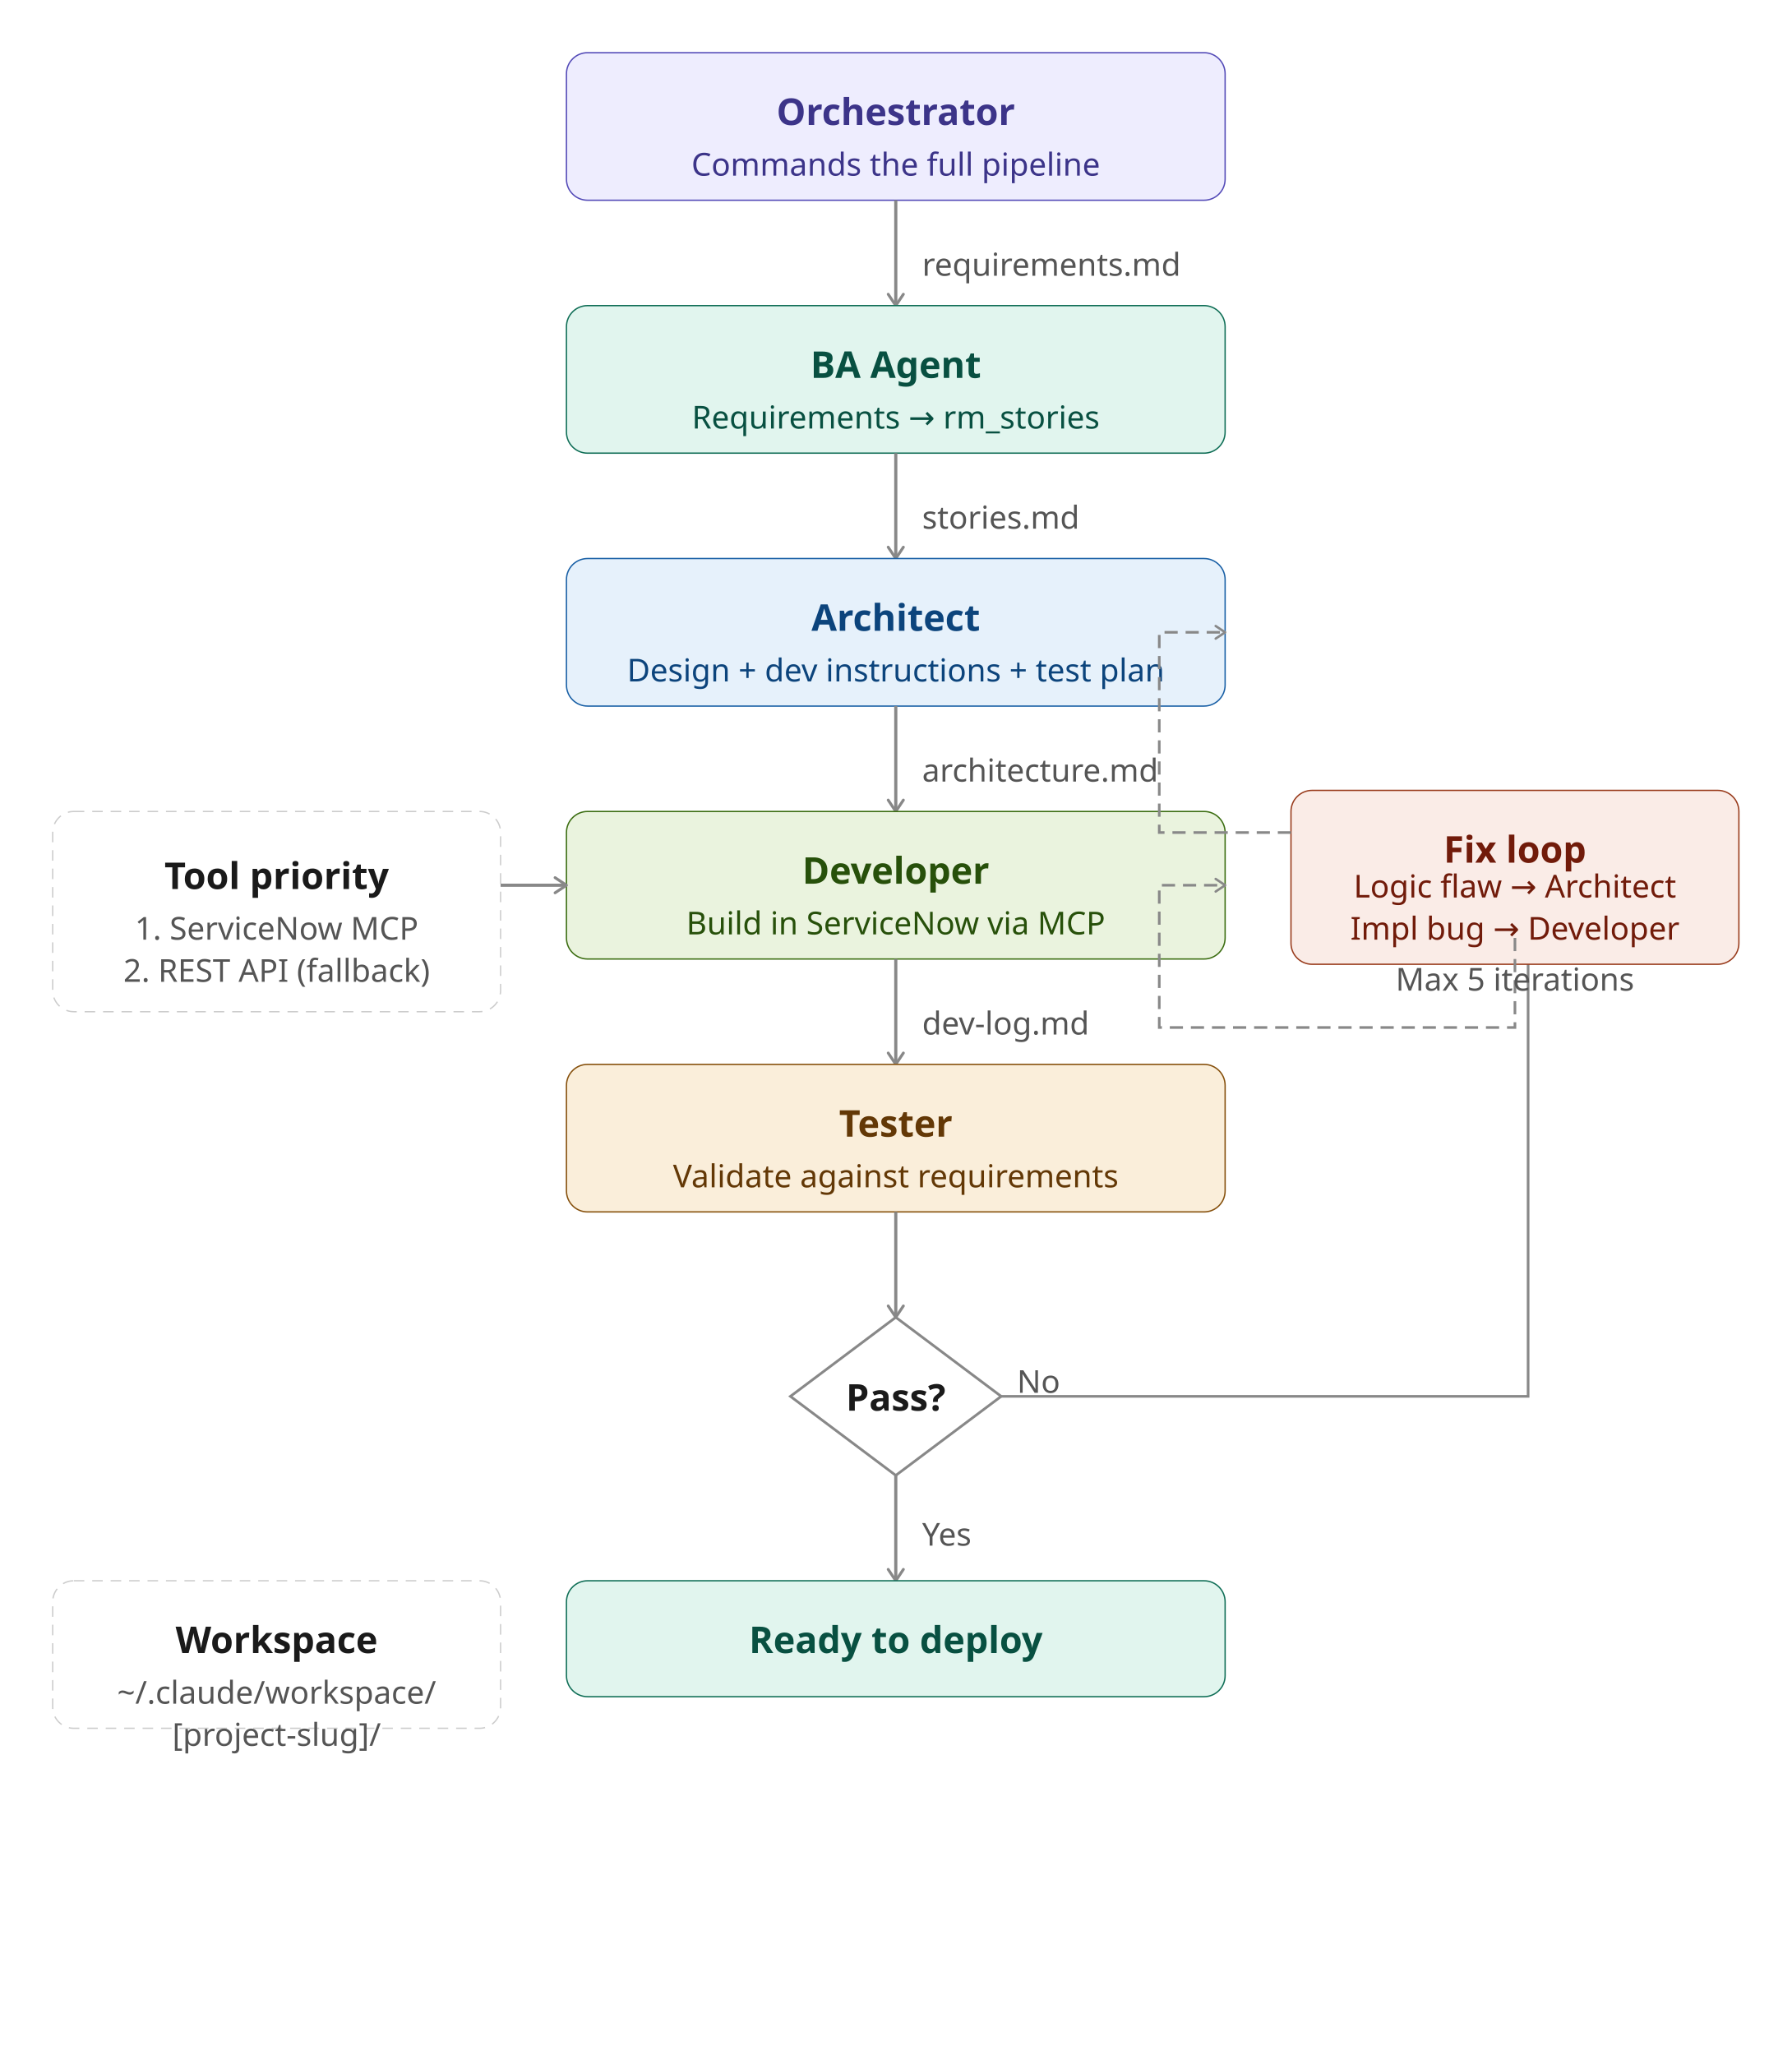
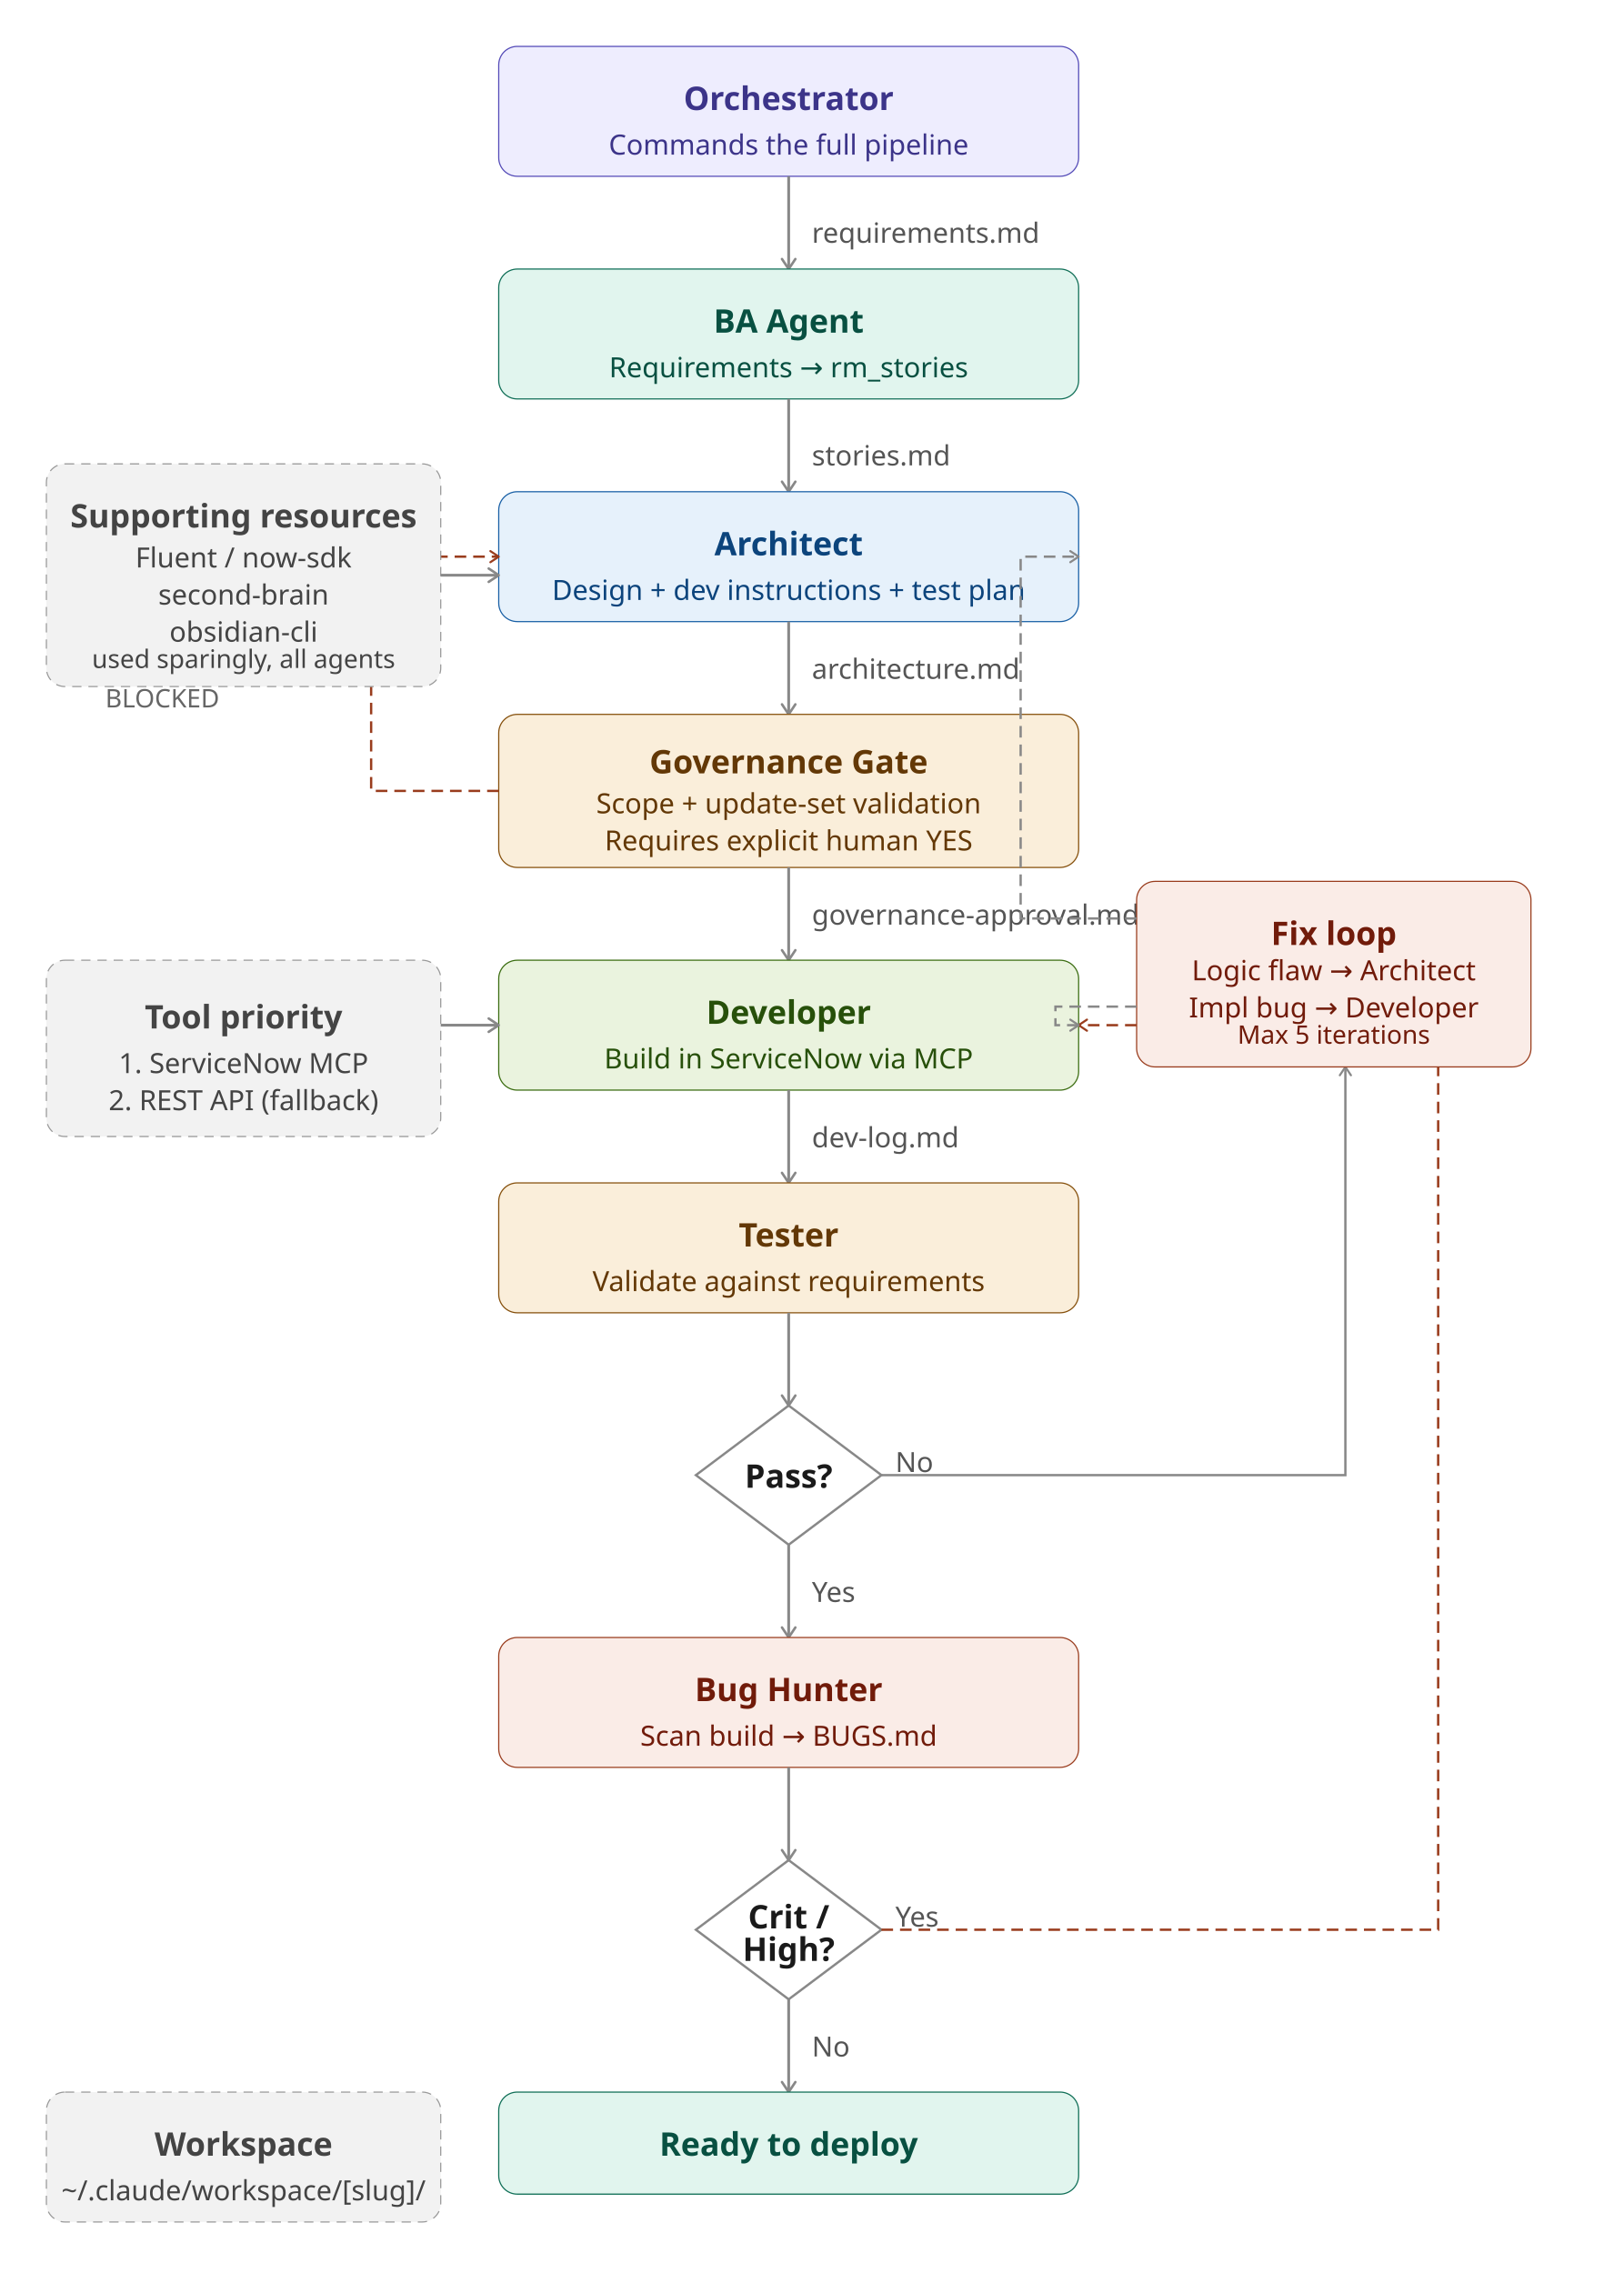
- <svg xmlns="http://www.w3.org/2000/svg" width="100%" viewBox="0 0 680 780" role="img">
+ <svg xmlns="http://www.w3.org/2000/svg" width="100%" viewBox="0 0 700 980" role="img">
  <defs>
    <marker id="arrow" viewBox="0 0 10 10" refX="8" refY="5" markerWidth="6" markerHeight="6" orient="auto-start-reverse">
      <path d="M2 1L8 5L2 9" fill="none" stroke="context-stroke" stroke-width="1.5" stroke-linecap="round" stroke-linejoin="round" />
    </marker>
    <style>
      text { font-family: sans-serif; fill: #333; }
      .th { font-size: 14px; font-weight: 600; fill: #1a1a1a; }
      .ts { font-size: 12px; fill: #555; }
+       .tt { font-size: 11px; fill: #666; }
      .arr { stroke: #888; stroke-width: 1.2; fill: none; }
      .c-purple rect { fill: #EEEDFE; stroke: #534AB7; }
      .c-purple text { fill: #3C3489; }
      .c-teal rect { fill: #E1F5EE; stroke: #0F6E56; }
      .c-teal text { fill: #085041; }
      .c-blue rect { fill: #E6F1FB; stroke: #185FA5; }
      .c-blue text { fill: #0C447C; }
      .c-green rect { fill: #EAF3DE; stroke: #3B6D11; }
      .c-green text { fill: #27500A; }
      .c-amber rect { fill: #FAEEDA; stroke: #854F0B; }
      .c-amber text { fill: #633806; }
      .c-coral rect { fill: #FAECE7; stroke: #993C1D; }
      .c-coral text { fill: #711B0A; }
+       .c-gray rect { fill: #F2F2F2; stroke: #999; }
+       .c-gray text { fill: #444; }
    </style>
  </defs>
  <g class="c-purple">
    <rect x="215" y="20" width="250" height="56" rx="8" stroke-width="0.5" />
    <text class="th" x="340" y="42" text-anchor="middle" dominant-baseline="central">Orchestrator</text>
    <text class="ts" x="340" y="62" text-anchor="middle" dominant-baseline="central">Commands the full pipeline</text>
  </g>
  <line x1="340" y1="76" x2="340" y2="116" class="arr" marker-end="url(#arrow)" />
  <text class="ts" x="350" y="100" dominant-baseline="central">requirements.md</text>
  <g class="c-teal">
    <rect x="215" y="116" width="250" height="56" rx="8" stroke-width="0.5" />
    <text class="th" x="340" y="138" text-anchor="middle" dominant-baseline="central">BA Agent</text>
    <text class="ts" x="340" y="158" text-anchor="middle" dominant-baseline="central">Requirements → rm_stories</text>
  </g>
  <line x1="340" y1="172" x2="340" y2="212" class="arr" marker-end="url(#arrow)" />
  <text class="ts" x="350" y="196" dominant-baseline="central">stories.md</text>
  <g class="c-blue">
    <rect x="215" y="212" width="250" height="56" rx="8" stroke-width="0.5" />
    <text class="th" x="340" y="234" text-anchor="middle" dominant-baseline="central">Architect</text>
    <text class="ts" x="340" y="254" text-anchor="middle" dominant-baseline="central">Design + dev instructions + test plan</text>
  </g>
  <line x1="340" y1="268" x2="340" y2="308" class="arr" marker-end="url(#arrow)" />
-   <text class="ts" x="350" y="292" dominant-baseline="central">architecture.md</text>
+   <text class="ts" x="350" y="288" dominant-baseline="central">architecture.md</text>
+   <g class="c-amber">
+     <rect x="215" y="308" width="250" height="66" rx="8" stroke-width="0.5" />
+     <text class="th" x="340" y="328" text-anchor="middle" dominant-baseline="central">Governance Gate</text>
+     <text class="ts" x="340" y="346" text-anchor="middle" dominant-baseline="central">Scope + update-set validation</text>
+     <text class="ts" x="340" y="362" text-anchor="middle" dominant-baseline="central">Requires explicit human YES</text>
+   </g>
+   <line x1="340" y1="374" x2="340" y2="414" class="arr" marker-end="url(#arrow)" />
+   <text class="ts" x="350" y="394" dominant-baseline="central">governance-approval.md</text>
+   <path d="M215 341 L160 341 L160 240 L215 240" fill="none" stroke="#993C1D" stroke-width="1" stroke-dasharray="5 3" marker-end="url(#arrow)" />
+   <text class="tt" x="70" y="292" text-anchor="middle">REJECTED /</text>
+   <text class="tt" x="70" y="305" text-anchor="middle">BLOCKED</text>
  <g class="c-green">
-     <rect x="215" y="308" width="250" height="56" rx="8" stroke-width="0.5" />
-     <text class="th" x="340" y="330" text-anchor="middle" dominant-baseline="central">Developer</text>
-     <text class="ts" x="340" y="350" text-anchor="middle" dominant-baseline="central">Build in ServiceNow via MCP</text>
+     <rect x="215" y="414" width="250" height="56" rx="8" stroke-width="0.5" />
+     <text class="th" x="340" y="436" text-anchor="middle" dominant-baseline="central">Developer</text>
+     <text class="ts" x="340" y="456" text-anchor="middle" dominant-baseline="central">Build in ServiceNow via MCP</text>
  </g>
-   <line x1="340" y1="364" x2="340" y2="404" class="arr" marker-end="url(#arrow)" />
-   <text class="ts" x="350" y="388" dominant-baseline="central">dev-log.md</text>
+   <line x1="340" y1="470" x2="340" y2="510" class="arr" marker-end="url(#arrow)" />
+   <text class="ts" x="350" y="490" dominant-baseline="central">dev-log.md</text>
  <g class="c-amber">
-     <rect x="215" y="404" width="250" height="56" rx="8" stroke-width="0.5" />
-     <text class="th" x="340" y="426" text-anchor="middle" dominant-baseline="central">Tester</text>
-     <text class="ts" x="340" y="446" text-anchor="middle" dominant-baseline="central">Validate against requirements</text>
+     <rect x="215" y="510" width="250" height="56" rx="8" stroke-width="0.5" />
+     <text class="th" x="340" y="532" text-anchor="middle" dominant-baseline="central">Tester</text>
+     <text class="ts" x="340" y="552" text-anchor="middle" dominant-baseline="central">Validate against requirements</text>
  </g>
-   <line x1="340" y1="460" x2="340" y2="500" class="arr" marker-end="url(#arrow)" />
-   <polygon points="340,500 380,530 340,560 300,530" fill="none" stroke="#888" stroke-width="1" />
-   <text class="th" x="340" y="530" text-anchor="middle" dominant-baseline="central">Pass?</text>
-   <line x1="340" y1="560" x2="340" y2="600" class="arr" marker-end="url(#arrow)" />
-   <text class="ts" x="350" y="582" dominant-baseline="central">Yes</text>
+   <line x1="340" y1="566" x2="340" y2="606" class="arr" marker-end="url(#arrow)" />
+   <polygon points="340,606 380,636 340,666 300,636" fill="none" stroke="#888" stroke-width="1" />
+   <text class="th" x="340" y="636" text-anchor="middle" dominant-baseline="central">Pass?</text>
+   <text class="ts" x="386" y="630" dominant-baseline="central">No</text>
+   <path d="M380 636 L580 636 L580 460" fill="none" stroke="#888" stroke-width="1" marker-end="url(#arrow)" />
+   <line x1="340" y1="666" x2="340" y2="706" class="arr" marker-end="url(#arrow)" />
+   <text class="ts" x="350" y="686" dominant-baseline="central">Yes</text>
+   <g class="c-coral">
+     <rect x="215" y="706" width="250" height="56" rx="8" stroke-width="0.5" />
+     <text class="th" x="340" y="728" text-anchor="middle" dominant-baseline="central">Bug Hunter</text>
+     <text class="ts" x="340" y="748" text-anchor="middle" dominant-baseline="central">Scan build → BUGS.md</text>
+   </g>
+   <line x1="340" y1="762" x2="340" y2="802" class="arr" marker-end="url(#arrow)" />
+   <polygon points="340,802 380,832 340,862 300,832" fill="none" stroke="#888" stroke-width="1" />
+   <text class="th" x="340" y="826" text-anchor="middle" dominant-baseline="central">Crit /</text>
+   <text class="th" x="340" y="840" text-anchor="middle" dominant-baseline="central">High?</text>
+   <text class="ts" x="386" y="826" dominant-baseline="central">Yes</text>
+   <path d="M380 832 L620 832 L620 442 L465 442" fill="none" stroke="#993C1D" stroke-width="1" stroke-dasharray="5 3" marker-end="url(#arrow)" />
+   <line x1="340" y1="862" x2="340" y2="902" class="arr" marker-end="url(#arrow)" />
+   <text class="ts" x="350" y="882" dominant-baseline="central">No</text>
  <g class="c-teal">
-     <rect x="215" y="600" width="250" height="44" rx="8" stroke-width="0.5" />
-     <text class="th" x="340" y="622" text-anchor="middle" dominant-baseline="central">Ready to deploy</text>
+     <rect x="215" y="902" width="250" height="44" rx="8" stroke-width="0.5" />
+     <text class="th" x="340" y="924" text-anchor="middle" dominant-baseline="central">Ready to deploy</text>
  </g>
-   <text class="ts" x="386" y="524" dominant-baseline="central">No</text>
-   <path d="M380 530 L580 530 L580 360" fill="none" stroke="#888" stroke-width="1" marker-end="url(#arrow)" />
  <g class="c-coral">
-     <rect x="490" y="300" width="170" height="66" rx="8" stroke-width="0.5" />
-     <text class="th" x="575" y="322" text-anchor="middle" dominant-baseline="central">Fix loop</text>
-     <text class="ts" x="575" y="336" text-anchor="middle" dominant-baseline="central">Logic flaw → Architect</text>
-     <text class="ts" x="575" y="352" text-anchor="middle" dominant-baseline="central">Impl bug → Developer</text>
+     <rect x="490" y="380" width="170" height="80" rx="8" stroke-width="0.5" />
+     <text class="th" x="575" y="402" text-anchor="middle" dominant-baseline="central">Fix loop</text>
+     <text class="ts" x="575" y="418" text-anchor="middle" dominant-baseline="central">Logic flaw → Architect</text>
+     <text class="ts" x="575" y="434" text-anchor="middle" dominant-baseline="central">Impl bug → Developer</text>
+     <text class="tt" x="575" y="450" text-anchor="middle">Max 5 iterations</text>
  </g>
-   <path d="M490 316 L440 316 L440 240 L465 240" fill="none" stroke="#888" stroke-width="1" stroke-dasharray="5 3" marker-end="url(#arrow)" />
-   <path d="M575 356 L575 390 L440 390 L440 336 L465 336" fill="none" stroke="#888" stroke-width="1" stroke-dasharray="5 3" marker-end="url(#arrow)" />
-   <text class="ts" x="575" y="376" text-anchor="middle">Max 5 iterations</text>
-   <rect x="20" y="308" width="170" height="76" rx="8" fill="none" stroke="#ccc" stroke-width="0.5" stroke-dasharray="4 3" />
-   <text class="th" x="105" y="332" text-anchor="middle" dominant-baseline="central">Tool priority</text>
-   <text class="ts" x="105" y="352" text-anchor="middle" dominant-baseline="central">1. ServiceNow MCP</text>
-   <text class="ts" x="105" y="368" text-anchor="middle" dominant-baseline="central">2. REST API (fallback)</text>
-   <line x1="190" y1="336" x2="215" y2="336" class="arr" marker-end="url(#arrow)" />
-   <rect x="20" y="600" width="170" height="56" rx="8" fill="none" stroke="#ccc" stroke-width="0.5" stroke-dasharray="4 3" />
-   <text class="th" x="105" y="622" text-anchor="middle" dominant-baseline="central">Workspace</text>
-   <text class="ts" x="105" y="642" text-anchor="middle" dominant-baseline="central">~/.claude/workspace/</text>
-   <text class="ts" x="105" y="658" text-anchor="middle" dominant-baseline="central">[project-slug]/</text>
+   <path d="M490 396 L440 396 L440 240 L465 240" fill="none" stroke="#888" stroke-width="1" stroke-dasharray="5 3" marker-end="url(#arrow)" />
+   <path d="M490 434 L455 434 L455 442 L465 442" fill="none" stroke="#888" stroke-width="1" stroke-dasharray="5 3" marker-end="url(#arrow)" />
+   <g class="c-gray">
+     <rect x="20" y="414" width="170" height="76" rx="8" stroke-width="0.5" stroke-dasharray="4 3" />
+     <text class="th" x="105" y="438" text-anchor="middle" dominant-baseline="central">Tool priority</text>
+     <text class="ts" x="105" y="458" text-anchor="middle" dominant-baseline="central">1. ServiceNow MCP</text>
+     <text class="ts" x="105" y="474" text-anchor="middle" dominant-baseline="central">2. REST API (fallback)</text>
+   </g>
+   <line x1="190" y1="442" x2="215" y2="442" class="arr" marker-end="url(#arrow)" />
+   <g class="c-gray">
+     <rect x="20" y="200" width="170" height="96" rx="8" stroke-width="0.5" stroke-dasharray="4 3" />
+     <text class="th" x="105" y="222" text-anchor="middle" dominant-baseline="central">Supporting resources</text>
+     <text class="ts" x="105" y="240" text-anchor="middle" dominant-baseline="central">Fluent / now-sdk</text>
+     <text class="ts" x="105" y="256" text-anchor="middle" dominant-baseline="central">second-brain</text>
+     <text class="ts" x="105" y="272" text-anchor="middle" dominant-baseline="central">obsidian-cli</text>
+     <text class="tt" x="105" y="288" text-anchor="middle">used sparingly, all agents</text>
+   </g>
+   <line x1="190" y1="248" x2="215" y2="248" class="arr" marker-end="url(#arrow)" />
+   <g class="c-gray">
+     <rect x="20" y="902" width="170" height="56" rx="8" stroke-width="0.5" stroke-dasharray="4 3" />
+     <text class="th" x="105" y="924" text-anchor="middle" dominant-baseline="central">Workspace</text>
+     <text class="ts" x="105" y="944" text-anchor="middle" dominant-baseline="central">~/.claude/workspace/[slug]/</text>
+   </g>
</svg>
